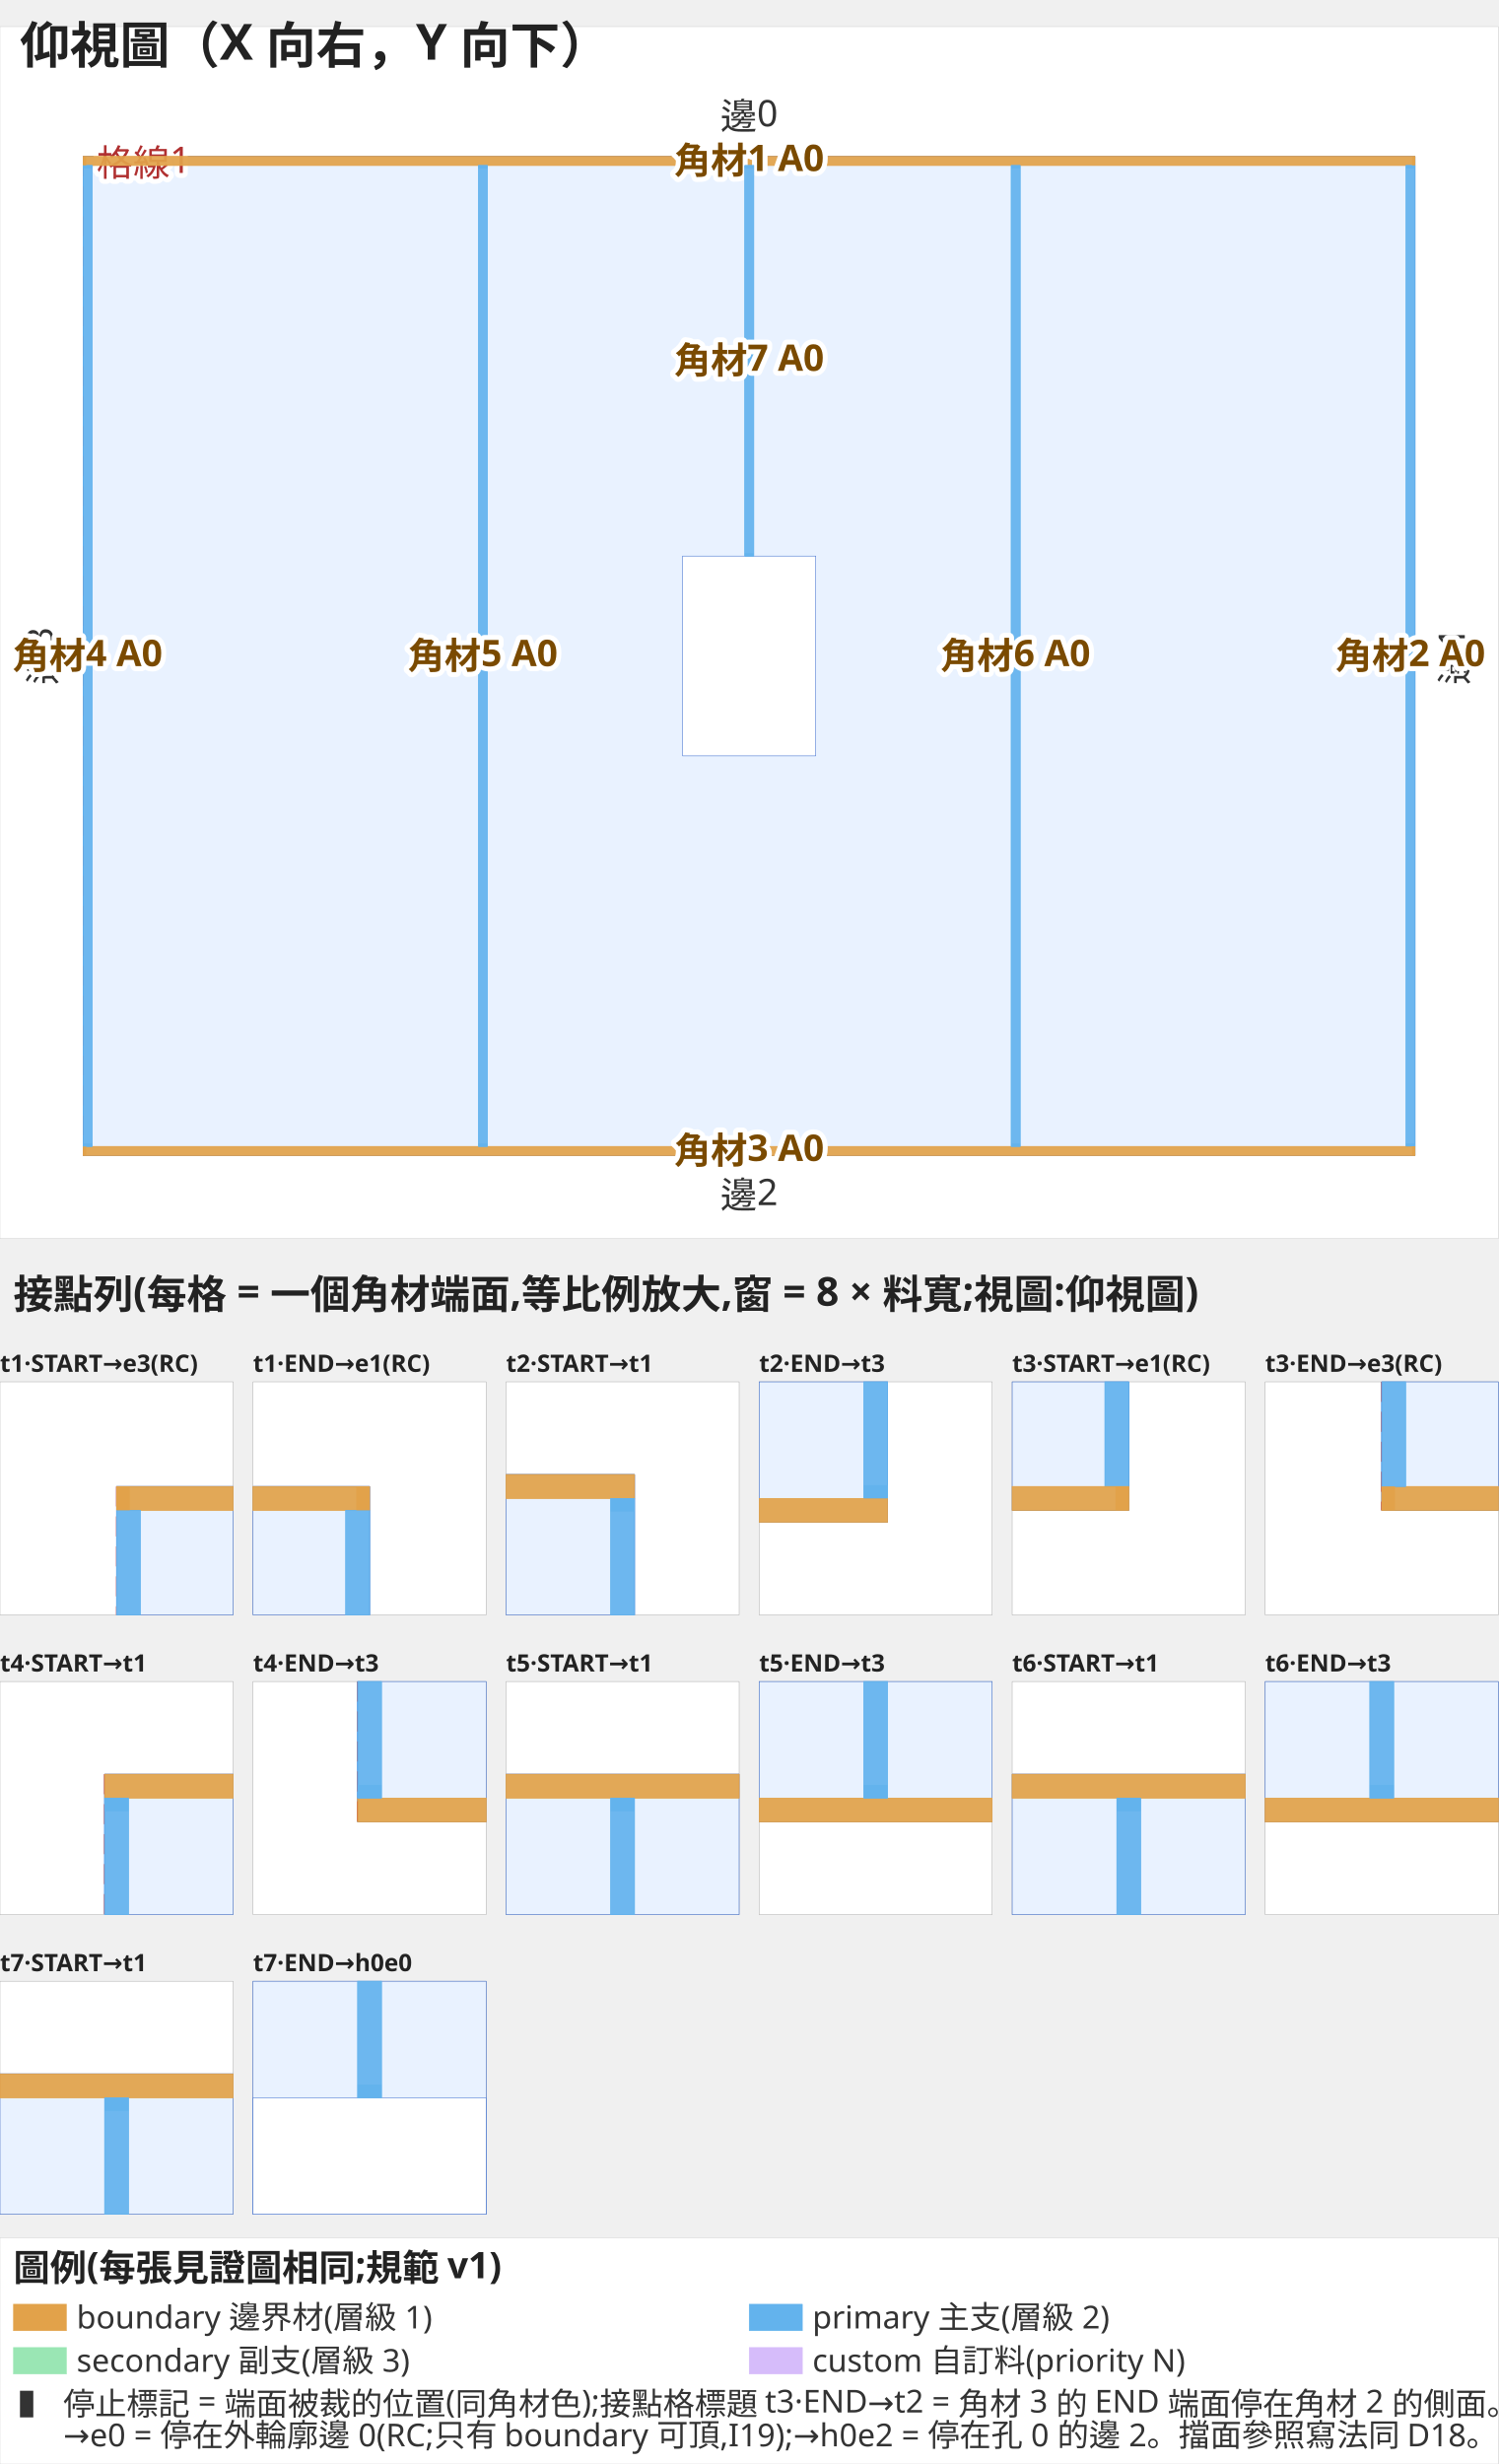
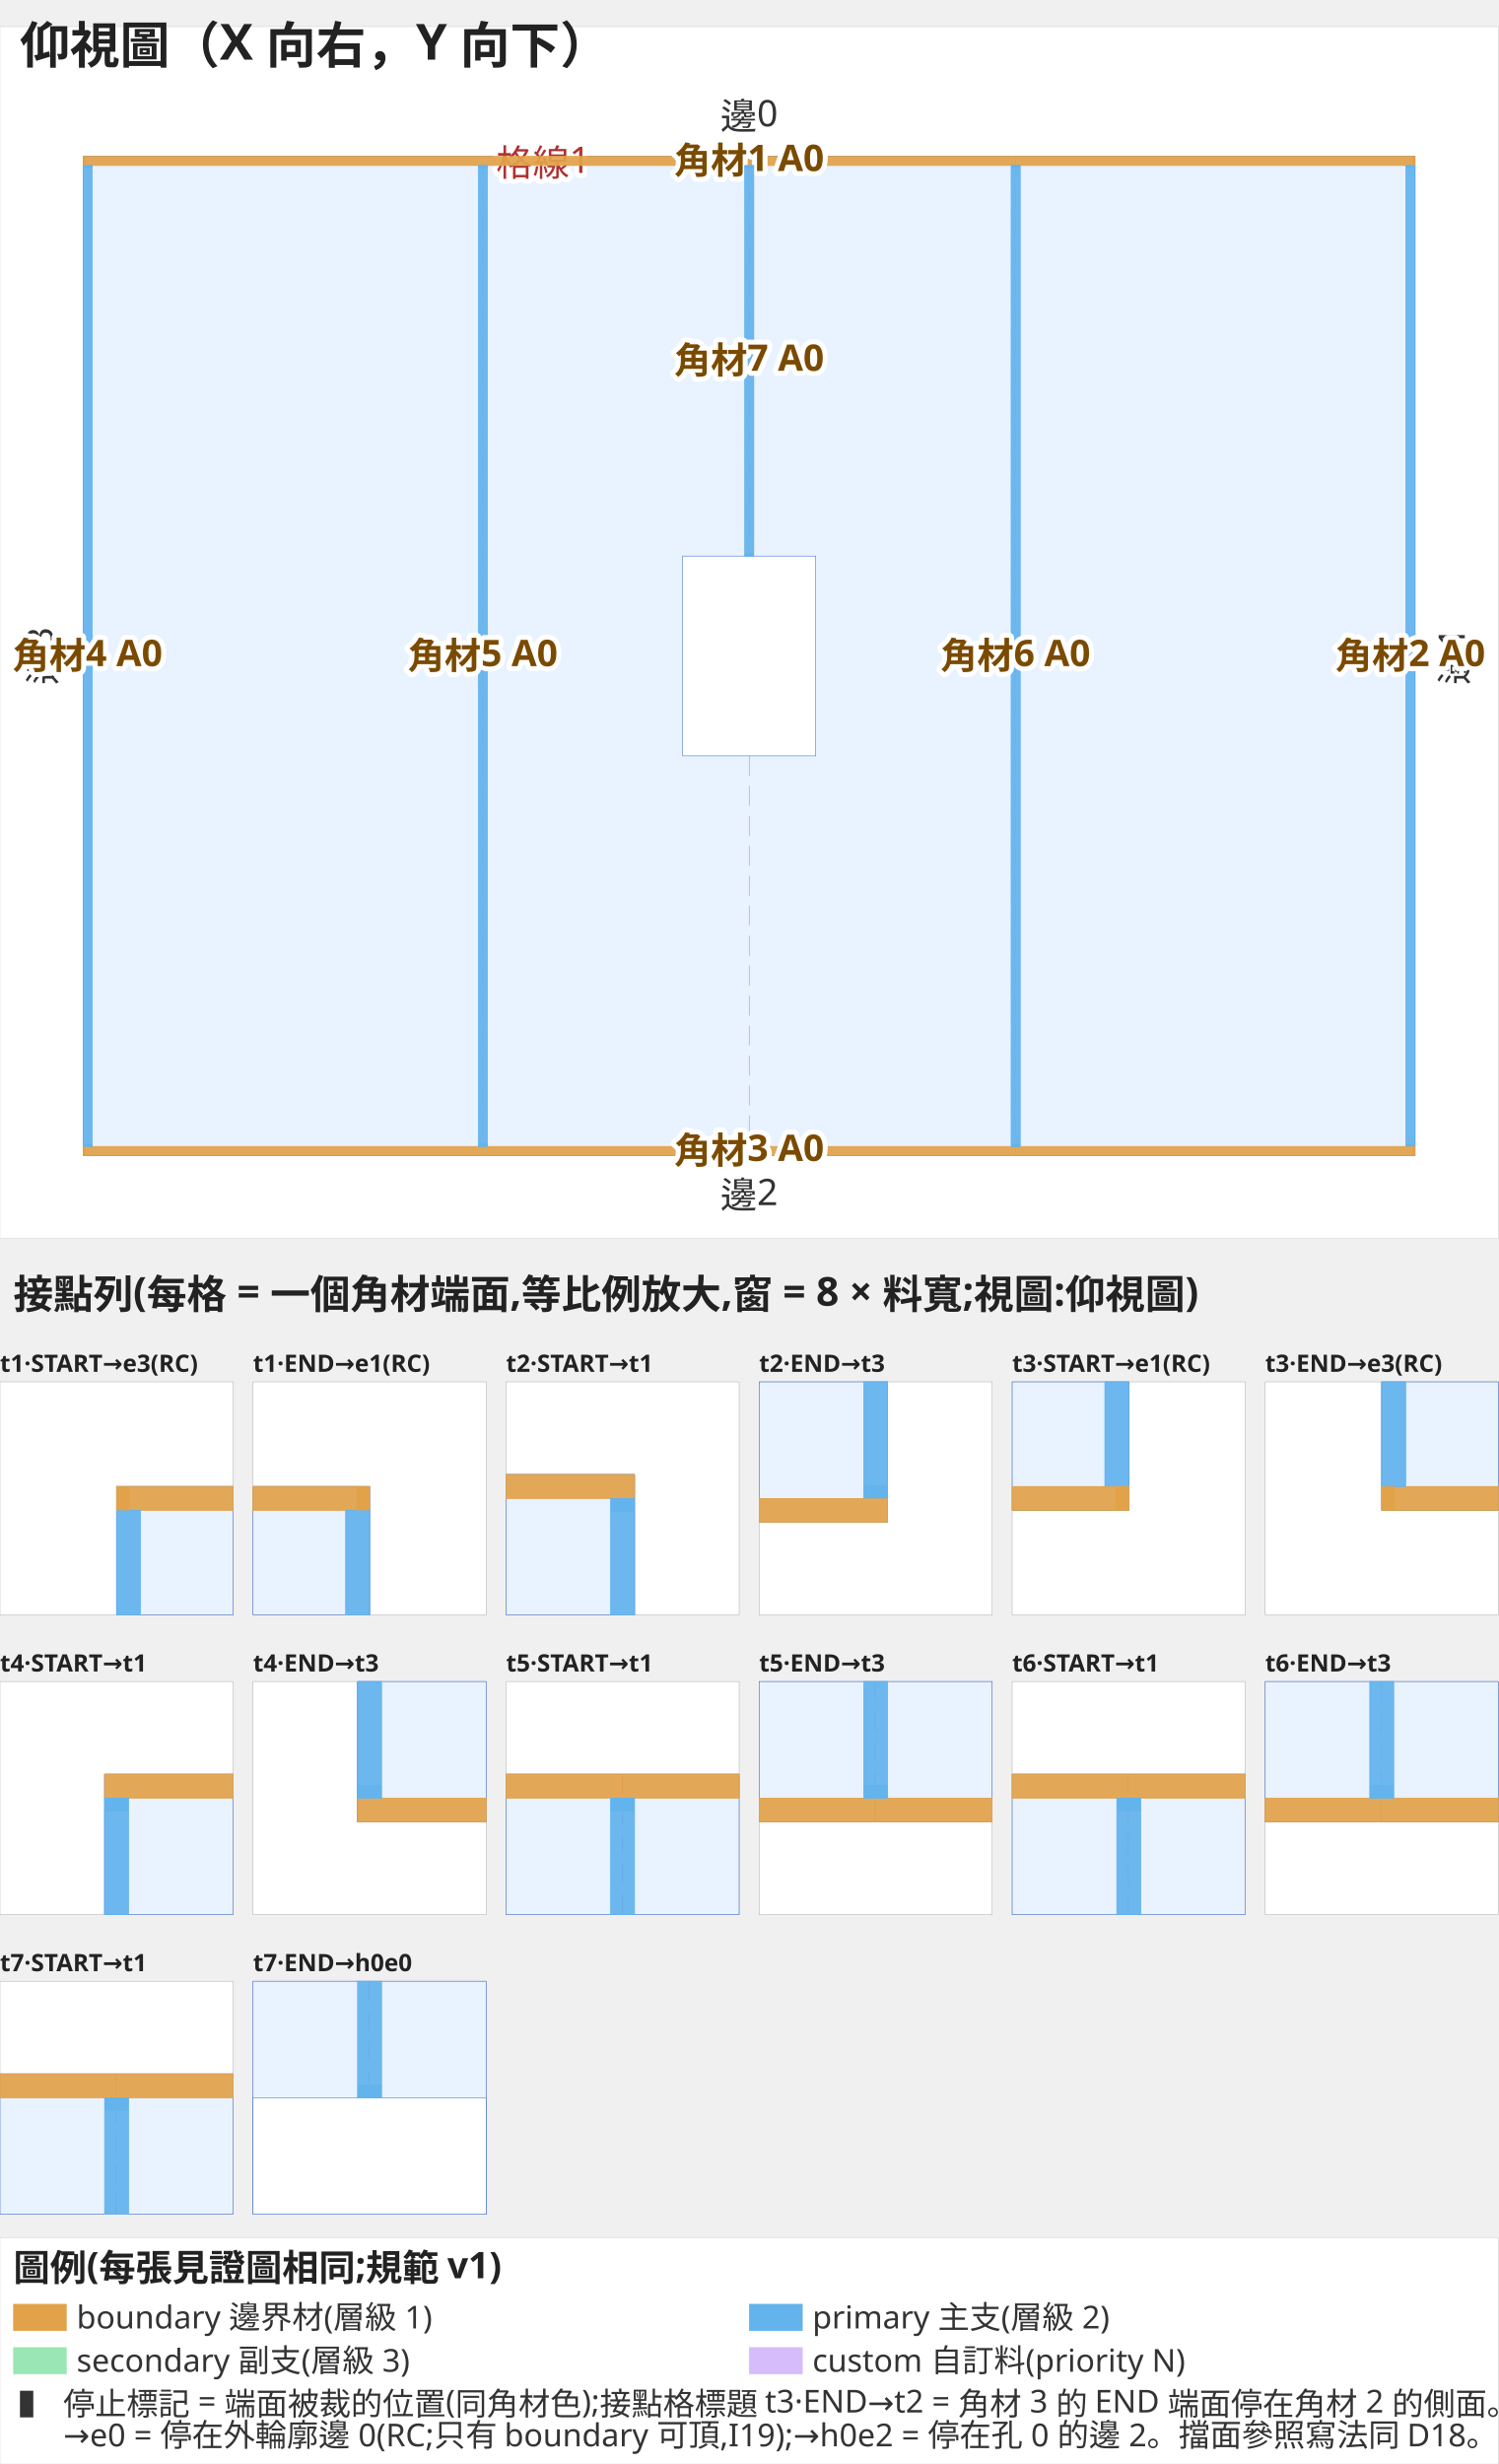
<svg xmlns="http://www.w3.org/2000/svg" width="100%" viewBox="0 1460 4500 7400" data-full="0 1460 4500 7400">
  <style>
  polygon, line, rect { vector-effect: non-scaling-stroke; }
  .frame { fill: #ffffff; stroke: #bbbbbb; stroke-width: 1px; }
  .title { font: bold 150px sans-serif; fill: #222222; }
  .label { font: 110px sans-serif; fill: #333333; text-anchor: middle; dominant-baseline: middle; }
  .guide-label { text-anchor: start; fill: #b03030; }
  .timber-label { fill: #7a4a00; font-weight: bold; }
  .guide-label, .timber-label { paint-order: stroke; stroke: #ffffff; stroke-width: 30px; stroke-linejoin: round; }
  .surface { fill: #dbe9ff; fill-opacity: 0.6; stroke: #3366cc; stroke-width: 1.5px; }
  .hole { fill: #ffffff; stroke: #3366cc; stroke-width: 1.5px; }
  .edge { stroke: #3366cc; stroke-width: 1.5px; }
  .edge-free { stroke: #e08020; stroke-width: 1.5px; stroke-dasharray: 30 15; }
  .guide { stroke: #cc3333; stroke-width: 1px; stroke-dasharray: 60 30; }
  .timber-face { fill: #ffd27f; fill-opacity: 0.5; stroke: #a06000; stroke-width: 1.5px; }
  .timber-face-near { fill-opacity: 0.85; }
</style>
  <style id="witness">.role-boundary{fill:#e2a24a;stroke:#e2a24a}.role-primary{fill:#63b3ed;stroke:#63b3ed}.role-secondary{fill:#9ae6b4;stroke:#9ae6b4}.role-custom{fill:#d6bcfa;stroke:#d6bcfa}.stop{stroke:none}.stop-label{font:bold 110px sans-serif;dominant-baseline:middle;paint-order:stroke;stroke:#ffffff;stroke-width:30px;stroke-linejoin:round}.tile-frame{fill:#ffffff;stroke:#888888;stroke-width:1px}.tile-title{font:bold 72px sans-serif;fill:#222222}.tile line.edge,.tile line.guide,.tile line.edge-free{stroke-width:2px}.legend-title{font:bold 110px sans-serif;fill:#222222}.legend-text{font:95px sans-serif;fill:#333333;dominant-baseline:middle}.legend-box{fill:#ffffff;stroke:#bbbbbb;stroke-width:1px}.section-title{font:bold 120px sans-serif;fill:#222222}</style>
  <g transform="translate(250,1930)" data-view="bottom">
    <rect class="frame" x="-250" y="-390" width="4500" height="3640" />
    <text x="-190" y="-280" class="title">仰視圖（X 向右，Y 向下）</text>
    <polygon points="0,0 4000,0 4000,3000 0,3000" class="surface" />
    <polygon points="1800,1200 2200,1200 2200,1800 1800,1800" class="hole" />
    <line x1="0" y1="0" x2="4000" y2="0" class="edge" />
    <text x="2000" y="-120" class="label">邊0</text>
    <line x1="4000" y1="0" x2="4000" y2="3000" class="edge" />
    <text x="4120" y="1500" class="label" transform="rotate(-90 4120 1500)">邊1</text>
    <line x1="4000" y1="3000" x2="0" y2="3000" class="edge" />
    <text x="2000" y="3120" class="label">邊2</text>
    <line x1="0" y1="3000" x2="0" y2="0" class="edge" />
    <text x="-120" y="1500" class="label" transform="rotate(-90 -120 1500)">邊3</text>
-     <line x1="0" y1="0" x2="0" y2="3000" class="guide" />
-     <text x="40" y="20" class="label guide-label">格線1</text>
-     <line x1="0" y1="0" x2="0" y2="3000" class="guide" />
-     <line x1="0" y1="0" x2="0" y2="3000" class="guide" />
+     <line x1="1200" y1="0" x2="1200" y2="3000" class="guide" />
+     <text x="1240" y="20" class="label guide-label">格線1</text>
+     <line x1="2000" y1="0" x2="2000" y2="1200" class="guide" />
+     <line x1="2000" y1="1800" x2="2000" y2="3000" class="guide" />
+     <line x1="2800" y1="0" x2="2800" y2="3000" class="guide" />
    <polygon points="0,0 4000,0 4000,27 0,27" class="timber-face role-boundary" data-t="1" />
    <polygon points="0,0 0,27 4000,27 4000,0" class="timber-face timber-face-near role-boundary" data-t="1" />
    <text x="2000" y="13" class="label timber-label">角材1 A0</text>
    <polygon points="4000,27 4000,2973 3973,2973 3973,27" class="timber-face role-primary" data-t="2" />
    <polygon points="4000,27 3973,27 3973,2973 4000,2973" class="timber-face timber-face-near role-primary" data-t="2" />
    <text x="3986" y="1500" class="label timber-label">角材2 A0</text>
    <polygon points="4000,3000 0,3000 0,2973 4000,2973" class="timber-face role-boundary" data-t="3" />
    <polygon points="4000,3000 4000,2973 0,2973 0,3000" class="timber-face timber-face-near role-boundary" data-t="3" />
    <text x="2000" y="2986" class="label timber-label">角材3 A0</text>
    <polygon points="27,27 27,2973 0,2973 0,27" class="timber-face role-primary" data-t="4" />
    <polygon points="27,27 0,27 0,2973 27,2973" class="timber-face timber-face-near role-primary" data-t="4" />
    <text x="13" y="1500" class="label timber-label">角材4 A0</text>
    <polygon points="1214,27 1214,2973 1187,2973 1187,27" class="timber-face role-primary" data-t="5" />
    <polygon points="1214,27 1187,27 1187,2973 1214,2973" class="timber-face timber-face-near role-primary" data-t="5" />
    <text x="1200" y="1500" class="label timber-label">角材5 A0</text>
    <polygon points="2814,27 2814,2973 2787,2973 2787,27" class="timber-face role-primary" data-t="6" />
    <polygon points="2814,27 2787,27 2787,2973 2814,2973" class="timber-face timber-face-near role-primary" data-t="6" />
    <text x="2800" y="1500" class="label timber-label">角材6 A0</text>
    <polygon points="2014,27 2014,1200 1987,1200 1987,27" class="timber-face role-primary" data-t="7" />
    <polygon points="2014,27 1987,27 1987,1200 2014,1200" class="timber-face timber-face-near role-primary" data-t="7" />
    <text x="2000" y="613" class="label timber-label">角材7 A0</text>
    <rect x="0" y="0" width="9" height="27" class="stop" fill="#e2a24a" data-joint="t1.START" />
    <rect x="3991" y="0" width="9" height="27" class="stop" fill="#e2a24a" data-joint="t1.END" />
    <rect x="3973" y="27" width="27" height="9" class="stop" fill="#63b3ed" data-joint="t2.START" />
    <rect x="3973" y="2964" width="27" height="9" class="stop" fill="#63b3ed" data-joint="t2.END" />
    <rect x="3991" y="2973" width="9" height="27" class="stop" fill="#e2a24a" data-joint="t3.START" />
    <rect x="0" y="2973" width="9" height="27" class="stop" fill="#e2a24a" data-joint="t3.END" />
    <rect x="0" y="27" width="27" height="9" class="stop" fill="#63b3ed" data-joint="t4.START" />
    <rect x="0" y="2964" width="27" height="9" class="stop" fill="#63b3ed" data-joint="t4.END" />
    <rect x="1187" y="27" width="27" height="9" class="stop" fill="#63b3ed" data-joint="t5.START" />
    <rect x="1187" y="2964" width="27" height="9" class="stop" fill="#63b3ed" data-joint="t5.END" />
    <rect x="2787" y="27" width="27" height="9" class="stop" fill="#63b3ed" data-joint="t6.START" />
    <rect x="2787" y="2964" width="27" height="9" class="stop" fill="#63b3ed" data-joint="t6.END" />
    <rect x="1987" y="27" width="27" height="9" class="stop" fill="#63b3ed" data-joint="t7.START" />
    <rect x="1987" y="1191" width="27" height="9" class="stop" fill="#63b3ed" data-joint="t7.END" />
  </g>
  <text x="40" y="5390" class="section-title">接點列(每格 = 一個角材端面,等比例放大,窗 = 8 × 料寬;視圖:仰視圖)</text>
  <text x="0" y="5580" class="tile-title">t1·START→e3(RC)</text>
  <rect x="0" y="5610" width="700" height="700" class="tile-frame" />
  <g class="tile" data-joint="t1.START">
    <polygon points="350,6310 350,5924.2 700,5924.2 700,6310" class="surface" />
    <line x1="350" y1="5924.2" x2="700" y2="5924.2" class="edge" />
    <line x1="350" y1="6310" x2="350" y2="5924.2" class="edge" />
-     <line x1="350" y1="5924.2" x2="350" y2="6310" class="guide" />
-     <line x1="350" y1="5924.2" x2="350" y2="6310" class="guide" />
-     <line x1="350" y1="5924.2" x2="350" y2="6310" class="guide" />
    <polygon points="350,5924.2 700,5924.2 700,5995.8 350,5995.8" class="timber-face role-boundary" data-t="1" />
    <polygon points="700,5924.2 350,5924.2 350,5995.8 700,5995.8" class="timber-face timber-face-near role-boundary" data-t="1" />
    <polygon points="421.6,5995.8 421.6,6310 350,6310 350,5995.8" class="timber-face role-primary" data-t="4" />
    <polygon points="421.6,6310 421.6,5995.8 350,5995.8 350,6310" class="timber-face timber-face-near role-primary" data-t="4" />
    <polygon points="350,5924.2 389.8,5924.2 389.8,5995.8 350,5995.8" class="stop" data-joint="t1.START" fill="#e2a24a" />
  </g>
  <text x="760" y="5580" class="tile-title">t1·END→e1(RC)</text>
  <rect x="760" y="5610" width="700" height="700" class="tile-frame" />
  <g class="tile" data-joint="t1.END">
    <polygon points="760,6310 760,5924.2 1110,5924.2 1110,6310" class="surface" />
    <line x1="760" y1="5924.2" x2="1110" y2="5924.2" class="edge" />
    <line x1="1110" y1="5924.2" x2="1110" y2="6310" class="edge" />
    <polygon points="760,5924.2 1110,5924.2 1110,5995.8 760,5995.8" class="timber-face role-boundary" data-t="1" />
    <polygon points="760,5924.2 760,5995.8 1110,5995.8 1110,5924.2" class="timber-face timber-face-near role-boundary" data-t="1" />
    <polygon points="1110,5995.8 1110,6310 1038.4,6310 1038.4,5995.8" class="timber-face role-primary" data-t="2" />
    <polygon points="1110,6310 1110,5995.8 1038.4,5995.8 1038.4,6310" class="timber-face timber-face-near role-primary" data-t="2" />
    <polygon points="1070.2,5924.2 1110,5924.2 1110,5995.8 1070.2,5995.8" class="stop" data-joint="t1.END" fill="#e2a24a" />
  </g>
  <text x="1520" y="5580" class="tile-title">t2·START→t1</text>
  <rect x="1520" y="5610" width="700" height="700" class="tile-frame" />
  <g class="tile" data-joint="t2.START">
    <polygon points="1520,6310 1520,5888.4 1905.8,5888.4 1905.8,6310" class="surface" />
    <line x1="1520" y1="5888.4" x2="1905.8" y2="5888.4" class="edge" />
    <line x1="1905.8" y1="5888.4" x2="1905.8" y2="6310" class="edge" />
    <polygon points="1520,5888.4 1905.8,5888.4 1905.8,5960 1520,5960" class="timber-face role-boundary" data-t="1" />
    <polygon points="1520,5888.4 1520,5960 1905.8,5960 1905.8,5888.4" class="timber-face timber-face-near role-boundary" data-t="1" />
    <polygon points="1905.8,5960 1905.8,6310 1834.2,6310 1834.2,5960" class="timber-face role-primary" data-t="2" />
    <polygon points="1905.8,6310 1905.8,5960 1834.2,5960 1834.2,6310" class="timber-face timber-face-near role-primary" data-t="2" />
    <polygon points="1834.2,5960 1905.8,5960 1905.8,5999.8 1834.2,5999.8" class="stop" data-joint="t2.START" fill="#63b3ed" />
  </g>
  <text x="2280" y="5580" class="tile-title">t2·END→t3</text>
  <rect x="2280" y="5610" width="700" height="700" class="tile-frame" />
  <g class="tile" data-joint="t2.END">
    <polygon points="2280,5610 2665.8,5610 2665.8,6031.6 2280,6031.6" class="surface" />
    <line x1="2665.8" y1="5610" x2="2665.8" y2="6031.6" class="edge" />
    <line x1="2665.8" y1="6031.6" x2="2280" y2="6031.6" class="edge" />
    <polygon points="2665.8,5610 2665.8,5960 2594.2,5960 2594.2,5610" class="timber-face role-primary" data-t="2" />
    <polygon points="2665.8,5610 2594.2,5610 2594.2,5960 2665.8,5960" class="timber-face timber-face-near role-primary" data-t="2" />
    <polygon points="2665.8,6031.6 2280,6031.6 2280,5960 2665.8,5960" class="timber-face role-boundary" data-t="3" />
    <polygon points="2280,6031.6 2665.8,6031.6 2665.8,5960 2280,5960" class="timber-face timber-face-near role-boundary" data-t="3" />
    <polygon points="2594.2,5920.2 2665.8,5920.2 2665.8,5960 2594.2,5960" class="stop" data-joint="t2.END" fill="#63b3ed" />
  </g>
  <text x="3040" y="5580" class="tile-title">t3·START→e1(RC)</text>
  <rect x="3040" y="5610" width="700" height="700" class="tile-frame" />
  <g class="tile" data-joint="t3.START">
    <polygon points="3040,5610 3390,5610 3390,5995.8 3040,5995.8" class="surface" />
    <line x1="3390" y1="5610" x2="3390" y2="5995.8" class="edge" />
    <line x1="3390" y1="5995.8" x2="3040" y2="5995.8" class="edge" />
    <polygon points="3390,5610 3390,5924.2 3318.4,5924.2 3318.4,5610" class="timber-face role-primary" data-t="2" />
    <polygon points="3390,5610 3318.4,5610 3318.4,5924.2 3390,5924.2" class="timber-face timber-face-near role-primary" data-t="2" />
    <polygon points="3390,5995.8 3040,5995.8 3040,5924.2 3390,5924.2" class="timber-face role-boundary" data-t="3" />
    <polygon points="3040,5995.8 3390,5995.8 3390,5924.2 3040,5924.2" class="timber-face timber-face-near role-boundary" data-t="3" />
    <polygon points="3350.2,5924.2 3390,5924.2 3390,5995.8 3350.2,5995.8" class="stop" data-joint="t3.START" fill="#e2a24a" />
  </g>
  <text x="3800" y="5580" class="tile-title">t3·END→e3(RC)</text>
  <rect x="3800" y="5610" width="700" height="700" class="tile-frame" />
  <g class="tile" data-joint="t3.END">
    <polygon points="4150,5610 4500,5610 4500,5995.8 4150,5995.8" class="surface" />
    <line x1="4500" y1="5995.8" x2="4150" y2="5995.8" class="edge" />
    <line x1="4150" y1="5995.8" x2="4150" y2="5610" class="edge" />
-     <line x1="4150" y1="5610" x2="4150" y2="5995.8" class="guide" />
-     <line x1="4150" y1="5610" x2="4150" y2="5995.8" class="guide" />
-     <line x1="4150" y1="5610" x2="4150" y2="5995.8" class="guide" />
    <polygon points="4500,5995.8 4150,5995.8 4150,5924.2 4500,5924.2" class="timber-face role-boundary" data-t="3" />
    <polygon points="4500,5995.8 4500,5924.2 4150,5924.2 4150,5995.8" class="timber-face timber-face-near role-boundary" data-t="3" />
    <polygon points="4221.6,5610 4221.6,5924.2 4150,5924.2 4150,5610" class="timber-face role-primary" data-t="4" />
    <polygon points="4221.6,5610 4150,5610 4150,5924.2 4221.6,5924.2" class="timber-face timber-face-near role-primary" data-t="4" />
    <polygon points="4150,5924.2 4189.8,5924.2 4189.8,5995.8 4150,5995.8" class="stop" data-joint="t3.END" fill="#e2a24a" />
  </g>
  <text x="0" y="6480" class="tile-title">t4·START→t1</text>
  <rect x="0" y="6510" width="700" height="700" class="tile-frame" />
  <g class="tile" data-joint="t4.START">
    <polygon points="314.2,7210 314.2,6788.4 700,6788.4 700,7210" class="surface" />
    <line x1="314.2" y1="6788.4" x2="700" y2="6788.4" class="edge" />
    <line x1="314.2" y1="7210" x2="314.2" y2="6788.4" class="edge" />
-     <line x1="314.2" y1="6788.4" x2="314.2" y2="7210" class="guide" />
-     <line x1="314.2" y1="6788.4" x2="314.2" y2="7210" class="guide" />
-     <line x1="314.2" y1="6788.4" x2="314.2" y2="7210" class="guide" />
    <polygon points="314.2,6788.4 700,6788.4 700,6860 314.2,6860" class="timber-face role-boundary" data-t="1" />
    <polygon points="700,6788.4 314.2,6788.4 314.2,6860 700,6860" class="timber-face timber-face-near role-boundary" data-t="1" />
    <polygon points="385.8,6860 385.8,7210 314.2,7210 314.2,6860" class="timber-face role-primary" data-t="4" />
    <polygon points="385.8,7210 385.8,6860 314.2,6860 314.2,7210" class="timber-face timber-face-near role-primary" data-t="4" />
    <polygon points="314.2,6860 385.8,6860 385.8,6899.8 314.2,6899.8" class="stop" data-joint="t4.START" fill="#63b3ed" />
  </g>
  <text x="760" y="6480" class="tile-title">t4·END→t3</text>
  <rect x="760" y="6510" width="700" height="700" class="tile-frame" />
  <g class="tile" data-joint="t4.END">
    <polygon points="1074.2,6510 1460,6510 1460,6931.6 1074.2,6931.6" class="surface" />
    <line x1="1460" y1="6931.6" x2="1074.2" y2="6931.6" class="edge" />
    <line x1="1074.2" y1="6931.6" x2="1074.2" y2="6510" class="edge" />
-     <line x1="1074.2" y1="6510" x2="1074.2" y2="6931.6" class="guide" />
-     <line x1="1074.2" y1="6510" x2="1074.2" y2="6931.6" class="guide" />
-     <line x1="1074.2" y1="6510" x2="1074.2" y2="6931.6" class="guide" />
    <polygon points="1460,6931.6 1074.2,6931.6 1074.2,6860 1460,6860" class="timber-face role-boundary" data-t="3" />
    <polygon points="1460,6931.6 1460,6860 1074.2,6860 1074.2,6931.6" class="timber-face timber-face-near role-boundary" data-t="3" />
    <polygon points="1145.8,6510 1145.8,6860 1074.2,6860 1074.2,6510" class="timber-face role-primary" data-t="4" />
    <polygon points="1145.8,6510 1074.2,6510 1074.2,6860 1145.8,6860" class="timber-face timber-face-near role-primary" data-t="4" />
    <polygon points="1074.2,6820.2 1145.8,6820.2 1145.8,6860 1074.2,6860" class="stop" data-joint="t4.END" fill="#63b3ed" />
  </g>
  <text x="1520" y="6480" class="tile-title">t5·START→t1</text>
  <rect x="1520" y="6510" width="700" height="700" class="tile-frame" />
  <g class="tile" data-joint="t5.START">
    <polygon points="1520,7210 1520,6788.4 2220,6788.4 2220,7210" class="surface" />
    <line x1="1520" y1="6788.4" x2="2220" y2="6788.4" class="edge" />
+     <line x1="1868.7" y1="6788.4" x2="1868.7" y2="7210" class="guide" />
    <polygon points="1520,6788.4 2220,6788.4 2220,6860 1520,6860" class="timber-face role-boundary" data-t="1" />
    <polygon points="2220,6788.4 1520,6788.4 1520,6860 2220,6860" class="timber-face timber-face-near role-boundary" data-t="1" />
    <polygon points="1905.8,6860 1905.8,7210 1834.2,7210 1834.2,6860" class="timber-face role-primary" data-t="5" />
    <polygon points="1905.8,7210 1905.8,6860 1834.2,6860 1834.2,7210" class="timber-face timber-face-near role-primary" data-t="5" />
    <polygon points="1834.2,6860 1905.8,6860 1905.8,6899.8 1834.2,6899.8" class="stop" data-joint="t5.START" fill="#63b3ed" />
  </g>
  <text x="2280" y="6480" class="tile-title">t5·END→t3</text>
  <rect x="2280" y="6510" width="700" height="700" class="tile-frame" />
  <g class="tile" data-joint="t5.END">
    <polygon points="2280,6510 2980,6510 2980,6931.6 2280,6931.6" class="surface" />
    <line x1="2980" y1="6931.6" x2="2280" y2="6931.6" class="edge" />
+     <line x1="2628.7" y1="6510" x2="2628.7" y2="6931.6" class="guide" />
    <polygon points="2980,6931.6 2280,6931.6 2280,6860 2980,6860" class="timber-face role-boundary" data-t="3" />
    <polygon points="2280,6931.6 2980,6931.6 2980,6860 2280,6860" class="timber-face timber-face-near role-boundary" data-t="3" />
    <polygon points="2665.8,6510 2665.8,6860 2594.2,6860 2594.2,6510" class="timber-face role-primary" data-t="5" />
    <polygon points="2665.8,6510 2594.2,6510 2594.2,6860 2665.8,6860" class="timber-face timber-face-near role-primary" data-t="5" />
    <polygon points="2594.2,6820.2 2665.8,6820.2 2665.8,6860 2594.2,6860" class="stop" data-joint="t5.END" fill="#63b3ed" />
  </g>
  <text x="3040" y="6480" class="tile-title">t6·START→t1</text>
  <rect x="3040" y="6510" width="700" height="700" class="tile-frame" />
  <g class="tile" data-joint="t6.START">
    <polygon points="3040,7210 3040,6788.4 3740,6788.4 3740,7210" class="surface" />
    <line x1="3040" y1="6788.4" x2="3740" y2="6788.4" class="edge" />
+     <line x1="3388.7" y1="6788.4" x2="3388.7" y2="7210" class="guide" />
    <polygon points="3040,6788.4 3740,6788.4 3740,6860 3040,6860" class="timber-face role-boundary" data-t="1" />
    <polygon points="3740,6788.4 3040,6788.4 3040,6860 3740,6860" class="timber-face timber-face-near role-boundary" data-t="1" />
    <polygon points="3425.8,6860 3425.8,7210 3354.2,7210 3354.2,6860" class="timber-face role-primary" data-t="6" />
    <polygon points="3425.8,7210 3425.8,6860 3354.2,6860 3354.2,7210" class="timber-face timber-face-near role-primary" data-t="6" />
    <polygon points="3354.2,6860 3425.8,6860 3425.8,6899.8 3354.2,6899.8" class="stop" data-joint="t6.START" fill="#63b3ed" />
  </g>
  <text x="3800" y="6480" class="tile-title">t6·END→t3</text>
  <rect x="3800" y="6510" width="700" height="700" class="tile-frame" />
  <g class="tile" data-joint="t6.END">
    <polygon points="3800,6510 4500,6510 4500,6931.6 3800,6931.6" class="surface" />
    <line x1="4500" y1="6931.6" x2="3800" y2="6931.6" class="edge" />
+     <line x1="4148.7" y1="6510" x2="4148.7" y2="6931.6" class="guide" />
    <polygon points="4500,6931.6 3800,6931.6 3800,6860 4500,6860" class="timber-face role-boundary" data-t="3" />
    <polygon points="3800,6931.6 4500,6931.6 4500,6860 3800,6860" class="timber-face timber-face-near role-boundary" data-t="3" />
    <polygon points="4185.8,6510 4185.8,6860 4114.2,6860 4114.2,6510" class="timber-face role-primary" data-t="6" />
    <polygon points="4185.8,6510 4114.2,6510 4114.2,6860 4185.8,6860" class="timber-face timber-face-near role-primary" data-t="6" />
    <polygon points="4114.2,6820.2 4185.8,6820.2 4185.8,6860 4114.2,6860" class="stop" data-joint="t6.END" fill="#63b3ed" />
  </g>
  <text x="0" y="7380" class="tile-title">t7·START→t1</text>
  <rect x="0" y="7410" width="700" height="700" class="tile-frame" />
  <g class="tile" data-joint="t7.START">
    <polygon points="0,8110 0,7688.4 700,7688.4 700,8110" class="surface" />
    <line x1="0" y1="7688.4" x2="700" y2="7688.4" class="edge" />
+     <line x1="348.7" y1="7688.4" x2="348.7" y2="8110" class="guide" />
    <polygon points="0,7688.4 700,7688.4 700,7760 0,7760" class="timber-face role-boundary" data-t="1" />
    <polygon points="700,7688.4 0,7688.4 0,7760 700,7760" class="timber-face timber-face-near role-boundary" data-t="1" />
    <polygon points="385.8,7760 385.8,8110 314.2,8110 314.2,7760" class="timber-face role-primary" data-t="7" />
    <polygon points="385.8,8110 385.8,7760 314.2,7760 314.2,8110" class="timber-face timber-face-near role-primary" data-t="7" />
    <polygon points="314.2,7760 385.8,7760 385.8,7799.8 314.2,7799.8" class="stop" data-joint="t7.START" fill="#63b3ed" />
  </g>
  <text x="760" y="7380" class="tile-title">t7·END→h0e0</text>
  <rect x="760" y="7410" width="700" height="700" class="tile-frame" />
  <g class="tile" data-joint="t7.END">
    <polygon points="760,8110 760,7410 1460,7410 1460,8110" class="surface" />
    <polygon points="760,8110 760,7760 1460,7760 1460,8110" class="hole" />
+     <line x1="1108.7" y1="7410" x2="1108.7" y2="7760" class="guide" />
    <polygon points="1145.8,7410 1145.8,7760 1074.2,7760 1074.2,7410" class="timber-face role-primary" data-t="7" />
    <polygon points="1145.8,7410 1074.2,7410 1074.2,7760 1145.8,7760" class="timber-face timber-face-near role-primary" data-t="7" />
    <polygon points="1074.2,7720.2 1145.8,7720.2 1145.8,7760 1074.2,7760" class="stop" data-joint="t7.END" fill="#63b3ed" />
  </g>
  <rect x="0" y="8180" width="4500" height="680" class="legend-box" />
  <text x="40" y="8310" class="legend-title">圖例(每張見證圖相同;規範 v1)</text>
  <rect x="40" y="8380" width="160" height="80" class="role-boundary" />
  <text x="230" y="8420" class="legend-text">boundary 邊界材(層級 1)</text>
  <rect x="2250" y="8380" width="160" height="80" class="role-primary" />
  <text x="2440" y="8420" class="legend-text">primary 主支(層級 2)</text>
  <rect x="40" y="8510" width="160" height="80" class="role-secondary" />
  <text x="230" y="8550" class="legend-text">secondary 副支(層級 3)</text>
  <rect x="2250" y="8510" width="160" height="80" class="role-custom" />
  <text x="2440" y="8550" class="legend-text">custom 自訂料(priority N)</text>
  <rect x="60" y="8640" width="40" height="80" class="stop" fill="#333333" />
  <text x="190" y="8680" class="legend-text">停止標記 = 端面被裁的位置(同角材色);接點格標題 t3·END→t2 = 角材 3 的 END 端面停在角材 2 的側面。</text>
  <text x="190" y="8780" class="legend-text">→e0 = 停在外輪廓邊 0(RC;只有 boundary 可頂,I19);→h0e2 = 停在孔 0 的邊 2。擋面參照寫法同 D18。</text>
</svg>
